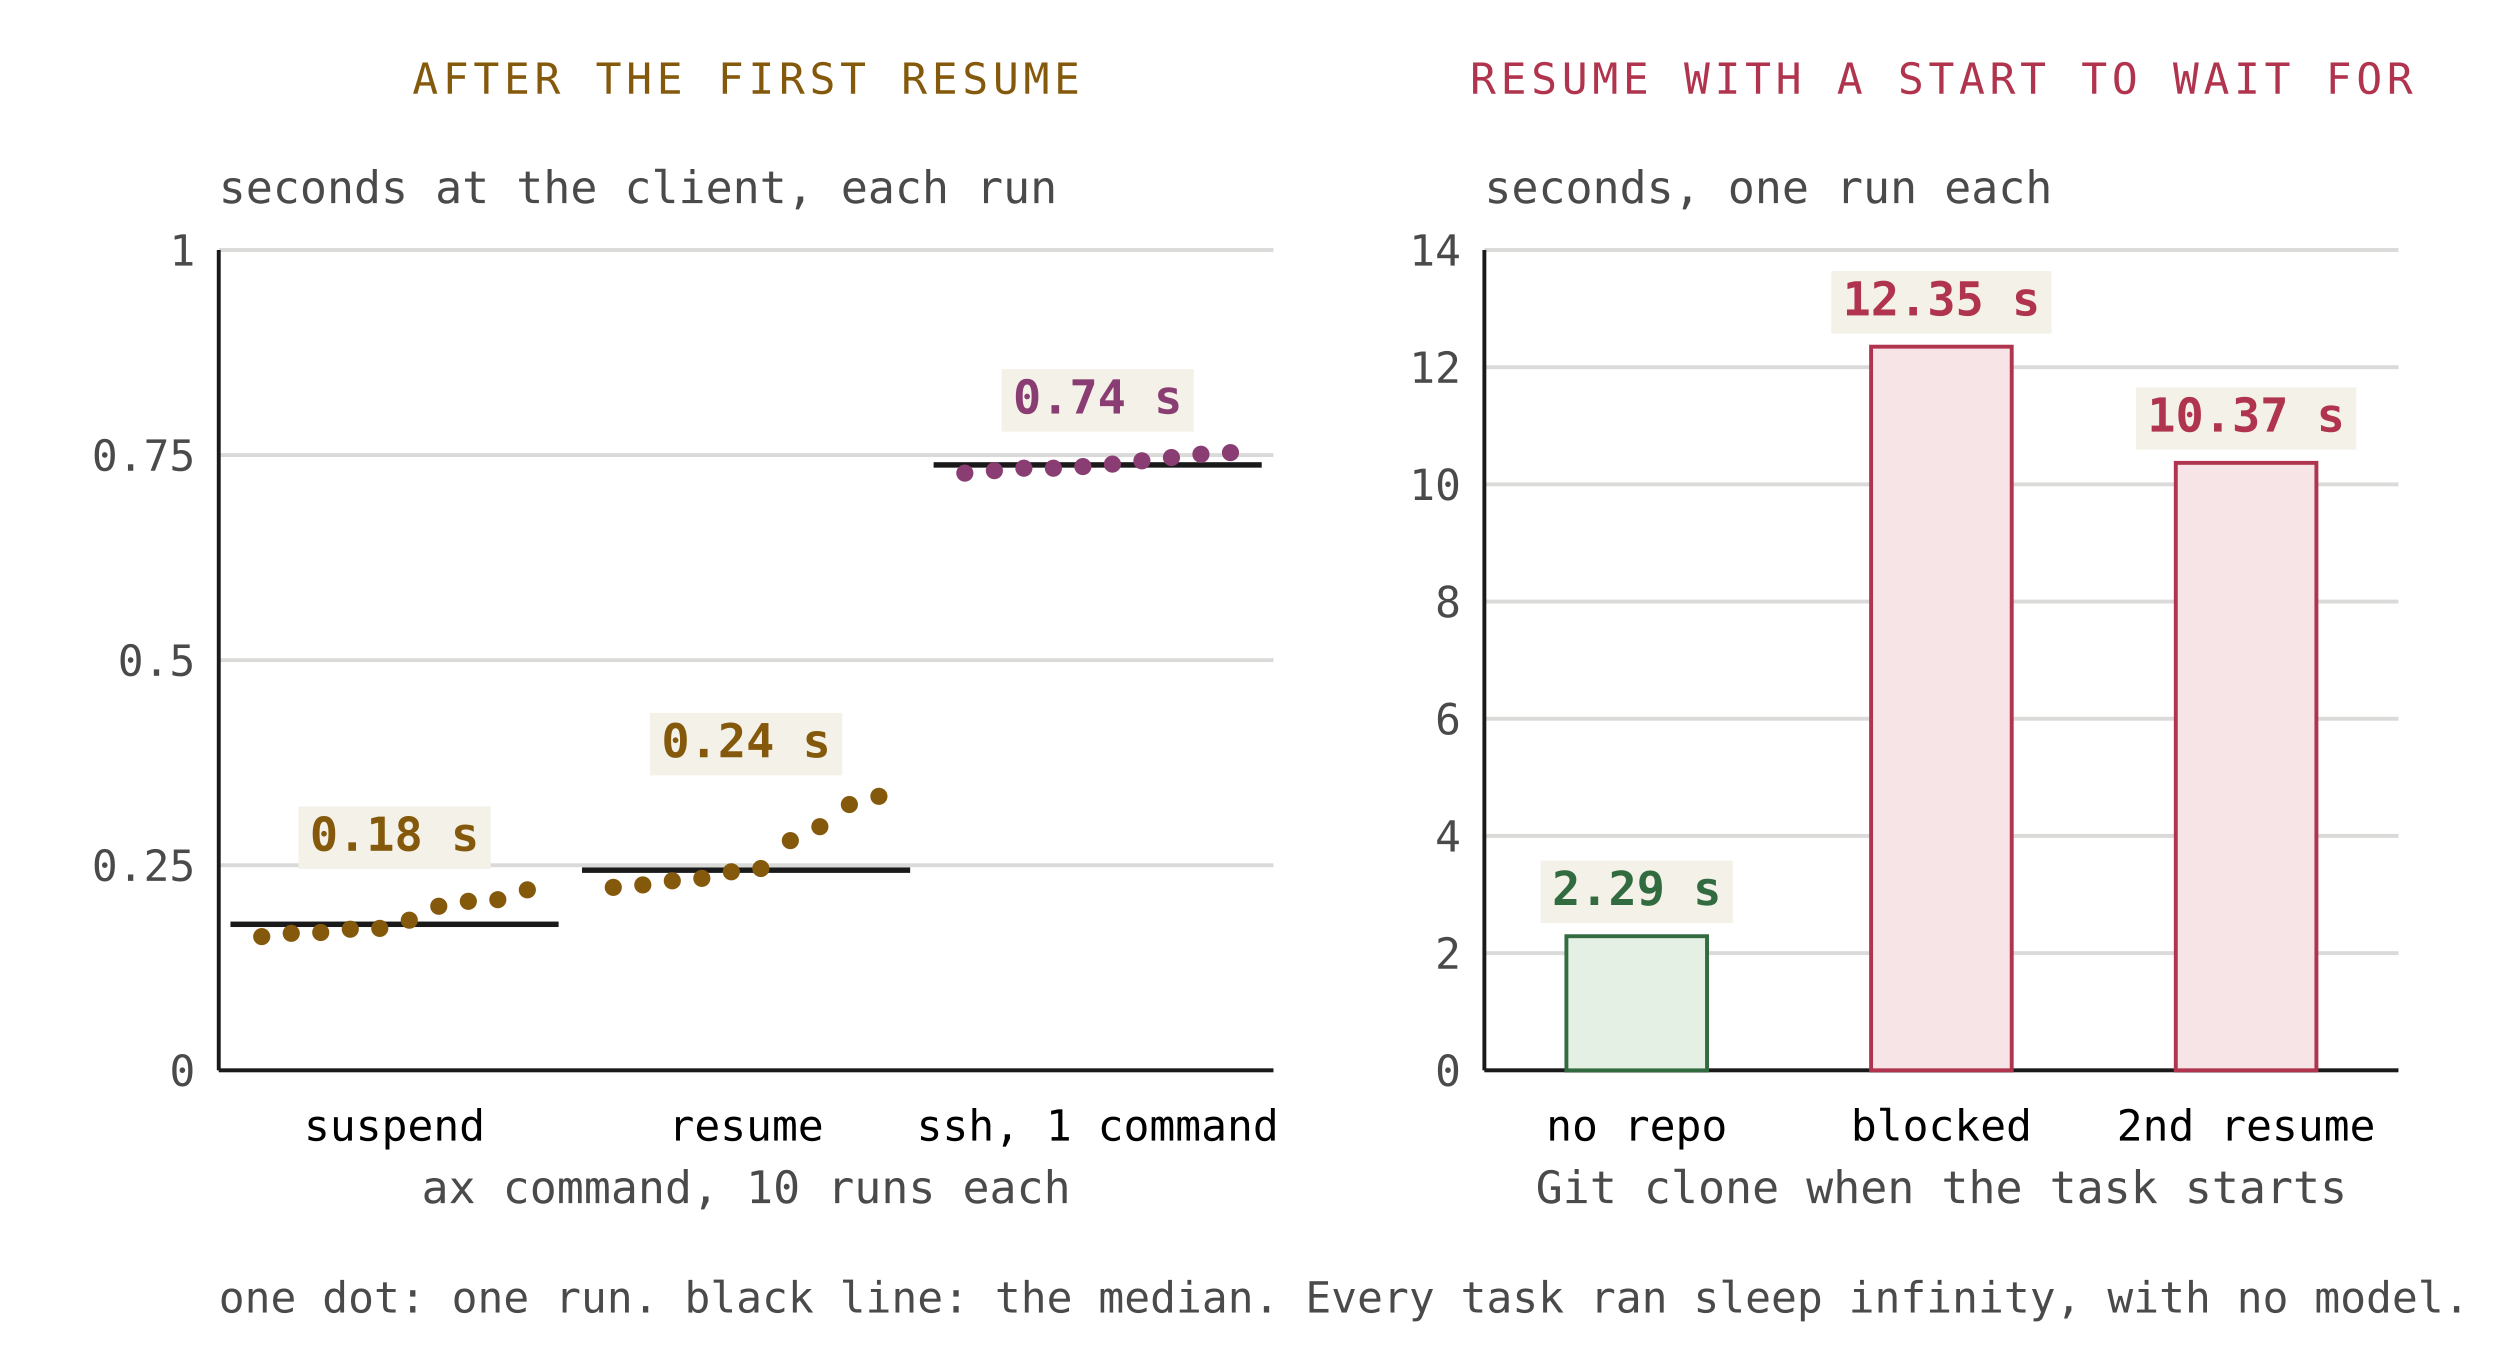
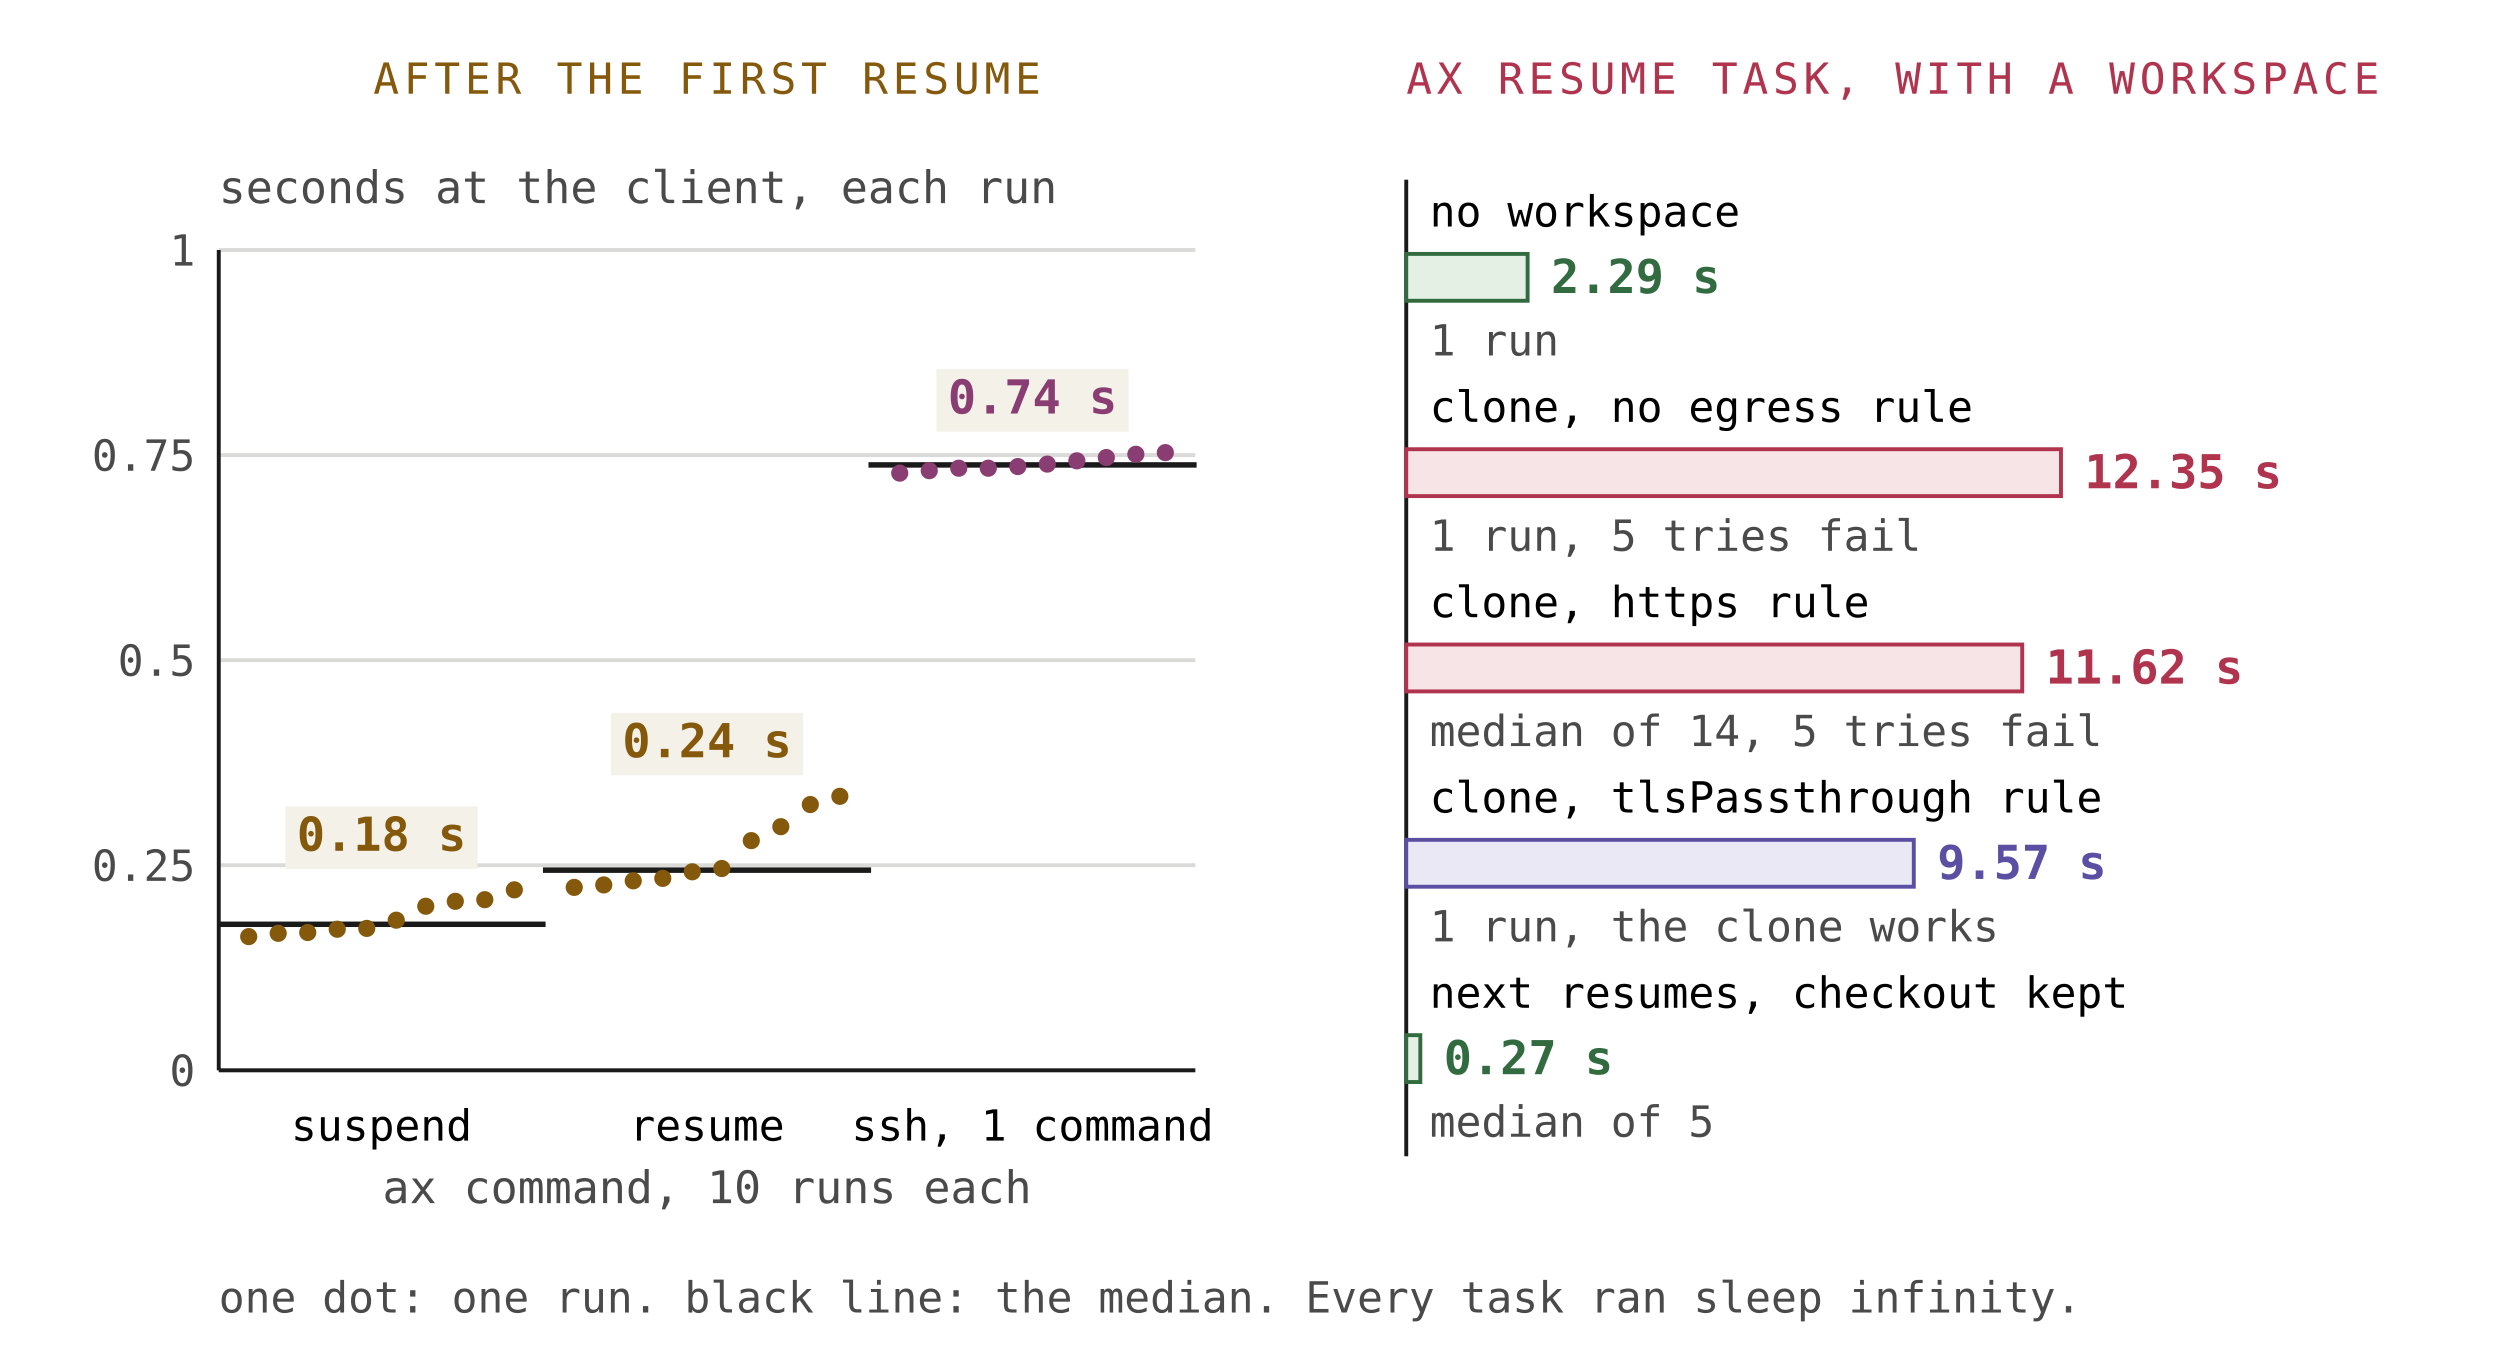
<svg xmlns="http://www.w3.org/2000/svg" viewBox="0 0 640 346" role="img" aria-labelledby="fig-7-5b-title fig-7-5b-desc" font-family="JetBrains Mono, ui-monospace, monospace">
-   <line x1="56" y1="274" x2="326" y2="274" stroke="var(--m-ink-mute, #6f6f6a)" stroke-width="1" stroke-opacity="0.25" />
+   <line x1="56" y1="274" x2="306" y2="274" stroke="var(--m-ink-mute, #6f6f6a)" stroke-width="1" stroke-opacity="0.25" />
  <text x="50" y="278" font-size="11" text-anchor="end" fill="var(--m-ink-soft, #4a4a4a)">0</text>
-   <line x1="56" y1="221.5" x2="326" y2="221.5" stroke="var(--m-ink-mute, #6f6f6a)" stroke-width="1" stroke-opacity="0.25" />
+   <line x1="56" y1="221.5" x2="306" y2="221.5" stroke="var(--m-ink-mute, #6f6f6a)" stroke-width="1" stroke-opacity="0.25" />
  <text x="50" y="225.5" font-size="11" text-anchor="end" fill="var(--m-ink-soft, #4a4a4a)">0.25</text>
-   <line x1="56" y1="169" x2="326" y2="169" stroke="var(--m-ink-mute, #6f6f6a)" stroke-width="1" stroke-opacity="0.25" />
+   <line x1="56" y1="169" x2="306" y2="169" stroke="var(--m-ink-mute, #6f6f6a)" stroke-width="1" stroke-opacity="0.25" />
  <text x="50" y="173" font-size="11" text-anchor="end" fill="var(--m-ink-soft, #4a4a4a)">0.5</text>
-   <line x1="56" y1="116.5" x2="326" y2="116.5" stroke="var(--m-ink-mute, #6f6f6a)" stroke-width="1" stroke-opacity="0.25" />
+   <line x1="56" y1="116.5" x2="306" y2="116.5" stroke="var(--m-ink-mute, #6f6f6a)" stroke-width="1" stroke-opacity="0.25" />
  <text x="50" y="120.5" font-size="11" text-anchor="end" fill="var(--m-ink-soft, #4a4a4a)">0.75</text>
-   <line x1="56" y1="64" x2="326" y2="64" stroke="var(--m-ink-mute, #6f6f6a)" stroke-width="1" stroke-opacity="0.25" />
+   <line x1="56" y1="64" x2="306" y2="64" stroke="var(--m-ink-mute, #6f6f6a)" stroke-width="1" stroke-opacity="0.25" />
  <text x="50" y="68" font-size="11" text-anchor="end" fill="var(--m-ink-soft, #4a4a4a)">1</text>
-   <line x1="56" y1="274" x2="326" y2="274" stroke="var(--m-ink, #1a1a1a)" stroke-width="1" />
+   <line x1="56" y1="274" x2="306" y2="274" stroke="var(--m-ink, #1a1a1a)" stroke-width="1" />
  <line x1="56" y1="64" x2="56" y2="274" stroke="var(--m-ink, #1a1a1a)" stroke-width="1" />
-   <text x="191" y="308" font-size="11.5" text-anchor="middle" class="m-serif" fill="var(--m-ink-soft, #4a4a4a)">ax command, 10 runs each</text>
+   <text x="181" y="308" font-size="11.5" text-anchor="middle" class="m-serif" fill="var(--m-ink-soft, #4a4a4a)">ax command, 10 runs each</text>
  <text x="56" y="52" font-size="11.5" class="m-serif" fill="var(--m-ink-soft, #4a4a4a)">seconds at the client, each run</text>
-   <line x1="380" y1="274" x2="614" y2="274" stroke="var(--m-ink-mute, #6f6f6a)" stroke-width="1" stroke-opacity="0.25" />
-   <text x="374" y="278" font-size="11" text-anchor="end" fill="var(--m-ink-soft, #4a4a4a)">0</text>
-   <line x1="380" y1="244" x2="614" y2="244" stroke="var(--m-ink-mute, #6f6f6a)" stroke-width="1" stroke-opacity="0.25" />
-   <text x="374" y="248" font-size="11" text-anchor="end" fill="var(--m-ink-soft, #4a4a4a)">2</text>
-   <line x1="380" y1="214" x2="614" y2="214" stroke="var(--m-ink-mute, #6f6f6a)" stroke-width="1" stroke-opacity="0.25" />
-   <text x="374" y="218" font-size="11" text-anchor="end" fill="var(--m-ink-soft, #4a4a4a)">4</text>
-   <line x1="380" y1="184" x2="614" y2="184" stroke="var(--m-ink-mute, #6f6f6a)" stroke-width="1" stroke-opacity="0.25" />
-   <text x="374" y="188" font-size="11" text-anchor="end" fill="var(--m-ink-soft, #4a4a4a)">6</text>
-   <line x1="380" y1="154" x2="614" y2="154" stroke="var(--m-ink-mute, #6f6f6a)" stroke-width="1" stroke-opacity="0.25" />
-   <text x="374" y="158" font-size="11" text-anchor="end" fill="var(--m-ink-soft, #4a4a4a)">8</text>
-   <line x1="380" y1="124" x2="614" y2="124" stroke="var(--m-ink-mute, #6f6f6a)" stroke-width="1" stroke-opacity="0.25" />
-   <text x="374" y="128" font-size="11" text-anchor="end" fill="var(--m-ink-soft, #4a4a4a)">10</text>
-   <line x1="380" y1="94" x2="614" y2="94" stroke="var(--m-ink-mute, #6f6f6a)" stroke-width="1" stroke-opacity="0.25" />
-   <text x="374" y="98" font-size="11" text-anchor="end" fill="var(--m-ink-soft, #4a4a4a)">12</text>
-   <line x1="380" y1="64" x2="614" y2="64" stroke="var(--m-ink-mute, #6f6f6a)" stroke-width="1" stroke-opacity="0.25" />
-   <text x="374" y="68" font-size="11" text-anchor="end" fill="var(--m-ink-soft, #4a4a4a)">14</text>
-   <line x1="380" y1="274" x2="614" y2="274" stroke="var(--m-ink, #1a1a1a)" stroke-width="1" />
-   <line x1="380" y1="64" x2="380" y2="274" stroke="var(--m-ink, #1a1a1a)" stroke-width="1" />
-   <text x="497" y="308" font-size="11.5" text-anchor="middle" class="m-serif" fill="var(--m-ink-soft, #4a4a4a)">Git clone when the task starts</text>
-   <text x="380" y="52" font-size="11.5" class="m-serif" fill="var(--m-ink-soft, #4a4a4a)">seconds, one run each</text>
-   <text x="191" y="24" font-size="11" text-anchor="middle" letter-spacing="1.2" fill="var(--m-amber-ink, #85590c)">AFTER THE FIRST RESUME</text>
-   <text x="497" y="24" font-size="11" text-anchor="middle" letter-spacing="1.2" fill="var(--m-rose-ink, #b0344d)">RESUME WITH A START TO WAIT FOR</text>
-   <line x1="59" y1="236.62" x2="143" y2="236.62" stroke="var(--m-ink, #1a1a1a)" stroke-width="1.4" />
-   <circle cx="67" cy="239.77" r="2.2" fill="var(--m-amber-ink, #85590c)" />
-   <circle cx="74.56" cy="238.93" r="2.2" fill="var(--m-amber-ink, #85590c)" />
-   <circle cx="82.11" cy="238.72" r="2.2" fill="var(--m-amber-ink, #85590c)" />
-   <circle cx="89.67" cy="237.88" r="2.2" fill="var(--m-amber-ink, #85590c)" />
-   <circle cx="97.22" cy="237.67" r="2.2" fill="var(--m-amber-ink, #85590c)" />
-   <circle cx="104.78" cy="235.57" r="2.2" fill="var(--m-amber-ink, #85590c)" />
-   <circle cx="112.33" cy="232" r="2.2" fill="var(--m-amber-ink, #85590c)" />
-   <circle cx="119.89" cy="230.74" r="2.2" fill="var(--m-amber-ink, #85590c)" />
-   <circle cx="127.44" cy="230.32" r="2.2" fill="var(--m-amber-ink, #85590c)" />
-   <circle cx="135" cy="227.8" r="2.2" fill="var(--m-amber-ink, #85590c)" />
-   <rect class="m-knock" x="76.4" y="206.44" width="49.2" height="16" fill="var(--m-panel, #f3f1e8)" />
-   <text x="101" y="217.8" font-size="12" text-anchor="middle" font-weight="700" fill="var(--m-amber-ink, #85590c)">0.18 s</text>
-   <text x="101" y="292" font-size="11" text-anchor="middle">suspend</text>
-   <line x1="149" y1="222.76" x2="233" y2="222.76" stroke="var(--m-ink, #1a1a1a)" stroke-width="1.4" />
-   <circle cx="157" cy="227.17" r="2.2" fill="var(--m-amber-ink, #85590c)" />
-   <circle cx="164.56" cy="226.54" r="2.2" fill="var(--m-amber-ink, #85590c)" />
-   <circle cx="172.11" cy="225.49" r="2.2" fill="var(--m-amber-ink, #85590c)" />
-   <circle cx="179.67" cy="224.86" r="2.2" fill="var(--m-amber-ink, #85590c)" />
-   <circle cx="187.22" cy="223.18" r="2.2" fill="var(--m-amber-ink, #85590c)" />
-   <circle cx="194.78" cy="222.34" r="2.2" fill="var(--m-amber-ink, #85590c)" />
-   <circle cx="202.33" cy="215.2" r="2.2" fill="var(--m-amber-ink, #85590c)" />
-   <circle cx="209.89" cy="211.63" r="2.2" fill="var(--m-amber-ink, #85590c)" />
-   <circle cx="217.44" cy="205.96" r="2.2" fill="var(--m-amber-ink, #85590c)" />
-   <circle cx="225" cy="203.86" r="2.2" fill="var(--m-amber-ink, #85590c)" />
-   <rect class="m-knock" x="166.4" y="182.5" width="49.2" height="16" fill="var(--m-panel, #f3f1e8)" />
-   <text x="191" y="193.86" font-size="12" text-anchor="middle" font-weight="700" fill="var(--m-amber-ink, #85590c)">0.24 s</text>
-   <text x="191" y="292" font-size="11" text-anchor="middle">resume</text>
-   <line x1="239" y1="119.02" x2="323" y2="119.02" stroke="var(--m-ink, #1a1a1a)" stroke-width="1.4" />
-   <circle cx="247" cy="121.12" r="2.2" fill="var(--m-plum-ink, #8a3d72)" />
-   <circle cx="254.56" cy="120.49" r="2.2" fill="var(--m-plum-ink, #8a3d72)" />
-   <circle cx="262.11" cy="119.86" r="2.2" fill="var(--m-plum-ink, #8a3d72)" />
-   <circle cx="269.67" cy="119.86" r="2.2" fill="var(--m-plum-ink, #8a3d72)" />
-   <circle cx="277.22" cy="119.44" r="2.2" fill="var(--m-plum-ink, #8a3d72)" />
-   <circle cx="284.78" cy="118.81" r="2.2" fill="var(--m-plum-ink, #8a3d72)" />
-   <circle cx="292.33" cy="117.97" r="2.2" fill="var(--m-plum-ink, #8a3d72)" />
-   <circle cx="299.89" cy="117.13" r="2.2" fill="var(--m-plum-ink, #8a3d72)" />
-   <circle cx="307.44" cy="116.29" r="2.2" fill="var(--m-plum-ink, #8a3d72)" />
-   <circle cx="315" cy="115.87" r="2.2" fill="var(--m-plum-ink, #8a3d72)" />
-   <rect class="m-knock" x="256.4" y="94.51" width="49.2" height="16" fill="var(--m-panel, #f3f1e8)" />
-   <text x="281" y="105.87" font-size="12" text-anchor="middle" font-weight="700" fill="var(--m-plum-ink, #8a3d72)">0.74 s</text>
-   <text x="281" y="292" font-size="11" text-anchor="middle">ssh, 1 command</text>
-   <rect x="401" y="239.67" width="36" height="34.34" fill="var(--m-green-fill, #e5f0e4)" stroke="var(--m-green-ink, #336b40)" />
-   <rect class="m-knock" x="394.4" y="220.31" width="49.2" height="16" fill="var(--m-panel, #f3f1e8)" />
-   <text x="419" y="231.67" font-size="12" text-anchor="middle" font-weight="700" fill="var(--m-green-ink, #336b40)">2.29 s</text>
-   <text x="419" y="292" font-size="11" text-anchor="middle">no repo</text>
-   <rect x="479" y="88.75" width="36" height="185.25" fill="var(--m-rose-fill, #f7e4e7)" stroke="var(--m-rose-ink, #b0344d)" />
-   <rect class="m-knock" x="468.8" y="69.39" width="56.4" height="16" fill="var(--m-panel, #f3f1e8)" />
-   <text x="497" y="80.75" font-size="12" text-anchor="middle" font-weight="700" fill="var(--m-rose-ink, #b0344d)">12.35 s</text>
-   <text x="497" y="292" font-size="11" text-anchor="middle">blocked</text>
-   <rect x="557" y="118.49" width="36" height="155.51" fill="var(--m-rose-fill, #f7e4e7)" stroke="var(--m-rose-ink, #b0344d)" />
-   <rect class="m-knock" x="546.8" y="99.13" width="56.4" height="16" fill="var(--m-panel, #f3f1e8)" />
-   <text x="575" y="110.49" font-size="12" text-anchor="middle" font-weight="700" fill="var(--m-rose-ink, #b0344d)">10.37 s</text>
-   <text x="575" y="292" font-size="11" text-anchor="middle">2nd resume</text>
-   <text x="56" y="336" font-size="11" class="m-serif" fill="var(--m-ink-soft, #4a4a4a)">one dot: one run. black line: the median. Every task ran sleep infinity, with no model.</text>
+   <text x="181" y="24" font-size="11" text-anchor="middle" letter-spacing="1.2" fill="var(--m-amber-ink, #85590c)">AFTER THE FIRST RESUME</text>
+   <text x="360" y="24" font-size="11" letter-spacing="1.2" fill="var(--m-rose-ink, #b0344d)">AX RESUME TASK, WITH A WORKSPACE</text>
+   <line x1="55.67" y1="236.62" x2="139.67" y2="236.62" stroke="var(--m-ink, #1a1a1a)" stroke-width="1.4" />
+   <circle cx="63.67" cy="239.77" r="2.2" fill="var(--m-amber-ink, #85590c)" />
+   <circle cx="71.22" cy="238.93" r="2.2" fill="var(--m-amber-ink, #85590c)" />
+   <circle cx="78.78" cy="238.72" r="2.2" fill="var(--m-amber-ink, #85590c)" />
+   <circle cx="86.33" cy="237.88" r="2.2" fill="var(--m-amber-ink, #85590c)" />
+   <circle cx="93.89" cy="237.67" r="2.2" fill="var(--m-amber-ink, #85590c)" />
+   <circle cx="101.44" cy="235.57" r="2.2" fill="var(--m-amber-ink, #85590c)" />
+   <circle cx="109" cy="232" r="2.2" fill="var(--m-amber-ink, #85590c)" />
+   <circle cx="116.56" cy="230.74" r="2.2" fill="var(--m-amber-ink, #85590c)" />
+   <circle cx="124.11" cy="230.32" r="2.2" fill="var(--m-amber-ink, #85590c)" />
+   <circle cx="131.67" cy="227.8" r="2.2" fill="var(--m-amber-ink, #85590c)" />
+   <rect class="m-knock" x="73.07" y="206.44" width="49.2" height="16" fill="var(--m-panel, #f3f1e8)" />
+   <text x="97.67" y="217.8" font-size="12" text-anchor="middle" font-weight="700" fill="var(--m-amber-ink, #85590c)">0.18 s</text>
+   <text x="97.67" y="292" font-size="11" text-anchor="middle">suspend</text>
+   <line x1="139" y1="222.76" x2="223" y2="222.76" stroke="var(--m-ink, #1a1a1a)" stroke-width="1.4" />
+   <circle cx="147" cy="227.17" r="2.2" fill="var(--m-amber-ink, #85590c)" />
+   <circle cx="154.56" cy="226.54" r="2.2" fill="var(--m-amber-ink, #85590c)" />
+   <circle cx="162.11" cy="225.49" r="2.2" fill="var(--m-amber-ink, #85590c)" />
+   <circle cx="169.67" cy="224.86" r="2.2" fill="var(--m-amber-ink, #85590c)" />
+   <circle cx="177.22" cy="223.18" r="2.2" fill="var(--m-amber-ink, #85590c)" />
+   <circle cx="184.78" cy="222.34" r="2.2" fill="var(--m-amber-ink, #85590c)" />
+   <circle cx="192.33" cy="215.2" r="2.2" fill="var(--m-amber-ink, #85590c)" />
+   <circle cx="199.89" cy="211.63" r="2.2" fill="var(--m-amber-ink, #85590c)" />
+   <circle cx="207.44" cy="205.96" r="2.2" fill="var(--m-amber-ink, #85590c)" />
+   <circle cx="215" cy="203.86" r="2.2" fill="var(--m-amber-ink, #85590c)" />
+   <rect class="m-knock" x="156.4" y="182.5" width="49.2" height="16" fill="var(--m-panel, #f3f1e8)" />
+   <text x="181" y="193.86" font-size="12" text-anchor="middle" font-weight="700" fill="var(--m-amber-ink, #85590c)">0.24 s</text>
+   <text x="181" y="292" font-size="11" text-anchor="middle">resume</text>
+   <line x1="222.33" y1="119.02" x2="306.33" y2="119.02" stroke="var(--m-ink, #1a1a1a)" stroke-width="1.4" />
+   <circle cx="230.33" cy="121.12" r="2.2" fill="var(--m-plum-ink, #8a3d72)" />
+   <circle cx="237.89" cy="120.49" r="2.2" fill="var(--m-plum-ink, #8a3d72)" />
+   <circle cx="245.44" cy="119.86" r="2.2" fill="var(--m-plum-ink, #8a3d72)" />
+   <circle cx="253" cy="119.86" r="2.2" fill="var(--m-plum-ink, #8a3d72)" />
+   <circle cx="260.56" cy="119.44" r="2.2" fill="var(--m-plum-ink, #8a3d72)" />
+   <circle cx="268.11" cy="118.81" r="2.2" fill="var(--m-plum-ink, #8a3d72)" />
+   <circle cx="275.67" cy="117.97" r="2.2" fill="var(--m-plum-ink, #8a3d72)" />
+   <circle cx="283.22" cy="117.13" r="2.2" fill="var(--m-plum-ink, #8a3d72)" />
+   <circle cx="290.78" cy="116.29" r="2.2" fill="var(--m-plum-ink, #8a3d72)" />
+   <circle cx="298.33" cy="115.87" r="2.2" fill="var(--m-plum-ink, #8a3d72)" />
+   <rect class="m-knock" x="239.73" y="94.51" width="49.2" height="16" fill="var(--m-panel, #f3f1e8)" />
+   <text x="264.33" y="105.87" font-size="12" text-anchor="middle" font-weight="700" fill="var(--m-plum-ink, #8a3d72)">0.74 s</text>
+   <text x="264.33" y="292" font-size="11" text-anchor="middle">ssh, 1 command</text>
+   <line x1="360" y1="46" x2="360" y2="296" stroke="var(--m-ink, #1a1a1a)" stroke-width="1" />
+   <text x="366" y="58" font-size="11">no workspace</text>
+   <rect x="360" y="65" width="31.07" height="12" fill="var(--m-green-fill, #e5f0e4)" stroke="var(--m-green-ink, #336b40)" />
+   <text x="397.07" y="75" font-size="12" font-weight="700" fill="var(--m-green-ink, #336b40)">2.29 s</text>
+   <text x="366" y="91" font-size="11" class="m-serif" fill="var(--m-ink-soft, #4a4a4a)">1 run</text>
+   <text x="366" y="108" font-size="11">clone, no egress rule</text>
+   <rect x="360" y="115" width="167.61" height="12" fill="var(--m-rose-fill, #f7e4e7)" stroke="var(--m-rose-ink, #b0344d)" />
+   <text x="533.61" y="125" font-size="12" font-weight="700" fill="var(--m-rose-ink, #b0344d)">12.35 s</text>
+   <text x="366" y="141" font-size="11" class="m-serif" fill="var(--m-ink-soft, #4a4a4a)">1 run, 5 tries fail</text>
+   <text x="366" y="158" font-size="11">clone, https rule</text>
+   <rect x="360" y="165" width="157.69" height="12" fill="var(--m-rose-fill, #f7e4e7)" stroke="var(--m-rose-ink, #b0344d)" />
+   <text x="523.69" y="175" font-size="12" font-weight="700" fill="var(--m-rose-ink, #b0344d)">11.62 s</text>
+   <text x="366" y="191" font-size="11" class="m-serif" fill="var(--m-ink-soft, #4a4a4a)">median of 14, 5 tries fail</text>
+   <text x="366" y="208" font-size="11">clone, tlsPassthrough rule</text>
+   <rect x="360" y="215" width="129.93" height="12" fill="var(--m-violet-fill, #ebe8f5)" stroke="var(--m-violet-ink, #5b4fa3)" />
+   <text x="495.93" y="225" font-size="12" font-weight="700" fill="var(--m-violet-ink, #5b4fa3)">9.57 s</text>
+   <text x="366" y="241" font-size="11" class="m-serif" fill="var(--m-ink-soft, #4a4a4a)">1 run, the clone works</text>
+   <text x="366" y="258" font-size="11">next resumes, checkout kept</text>
+   <rect x="360" y="265" width="3.6" height="12" fill="var(--m-green-fill, #e5f0e4)" stroke="var(--m-green-ink, #336b40)" />
+   <text x="369.6" y="275" font-size="12" font-weight="700" fill="var(--m-green-ink, #336b40)">0.27 s</text>
+   <text x="366" y="291" font-size="11" class="m-serif" fill="var(--m-ink-soft, #4a4a4a)">median of 5</text>
+   <text x="56" y="336" font-size="11" class="m-serif" fill="var(--m-ink-soft, #4a4a4a)">one dot: one run. black line: the median. Every task ran sleep infinity.</text>
</svg>
